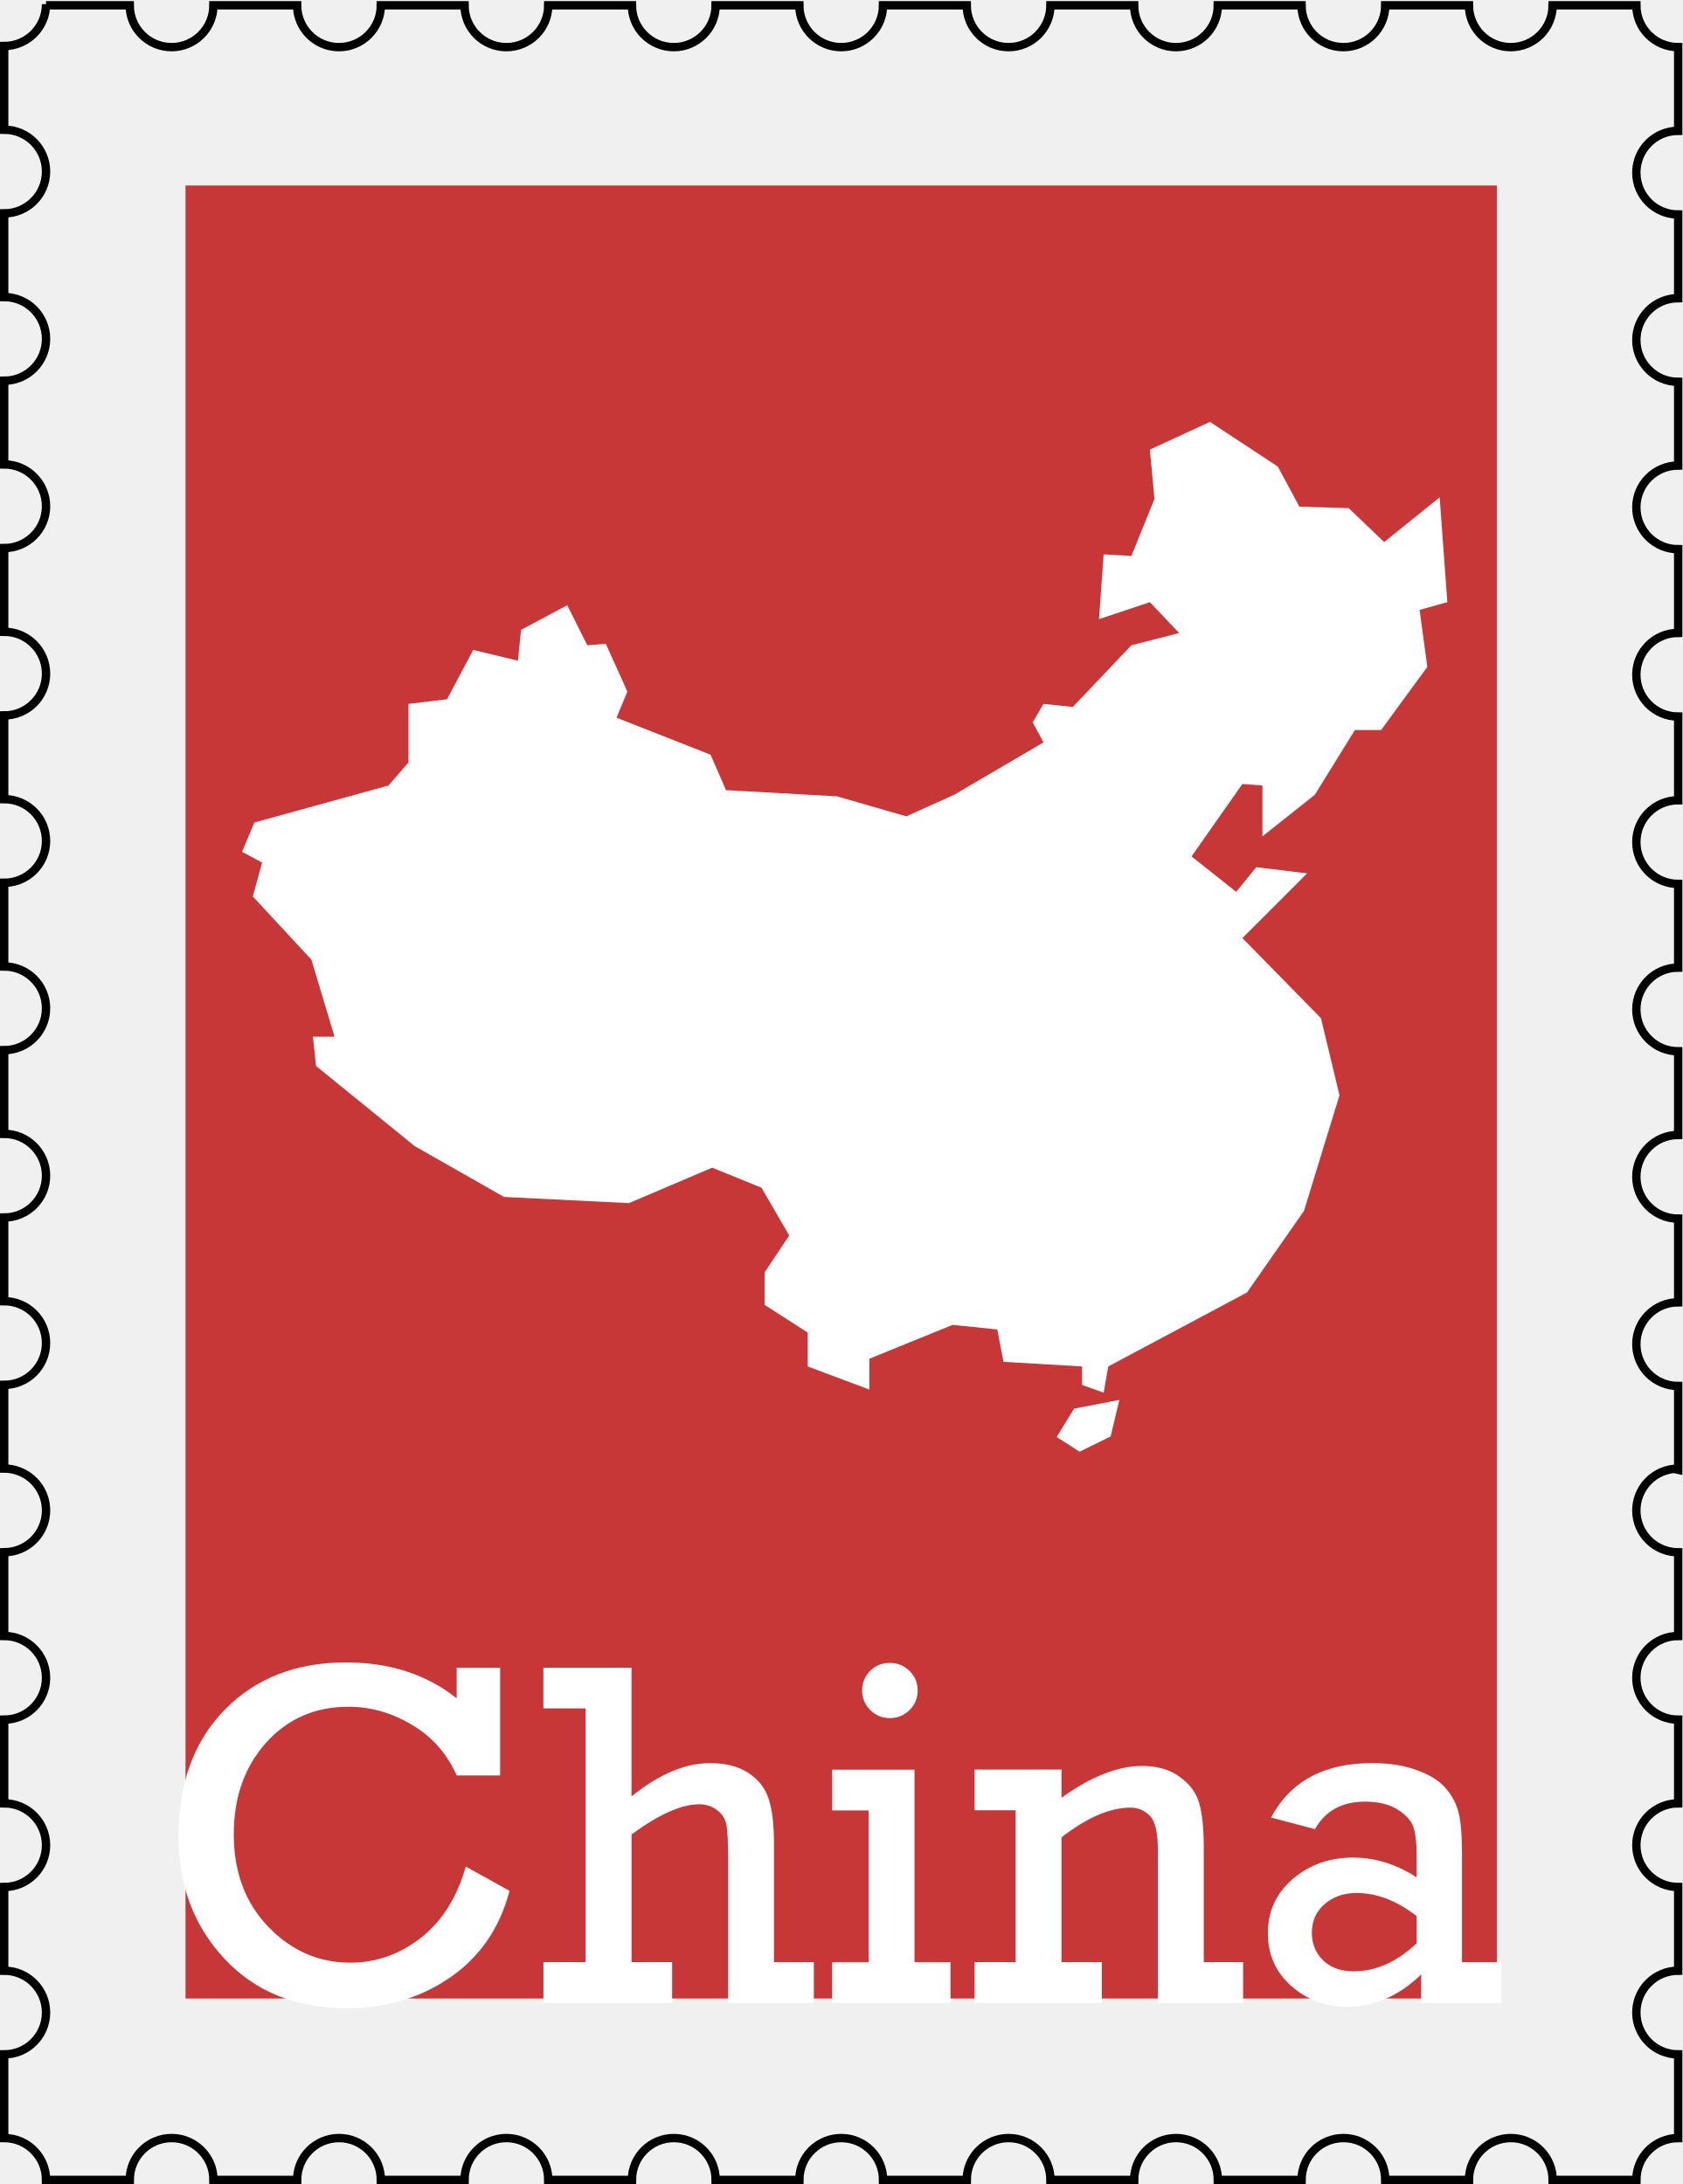
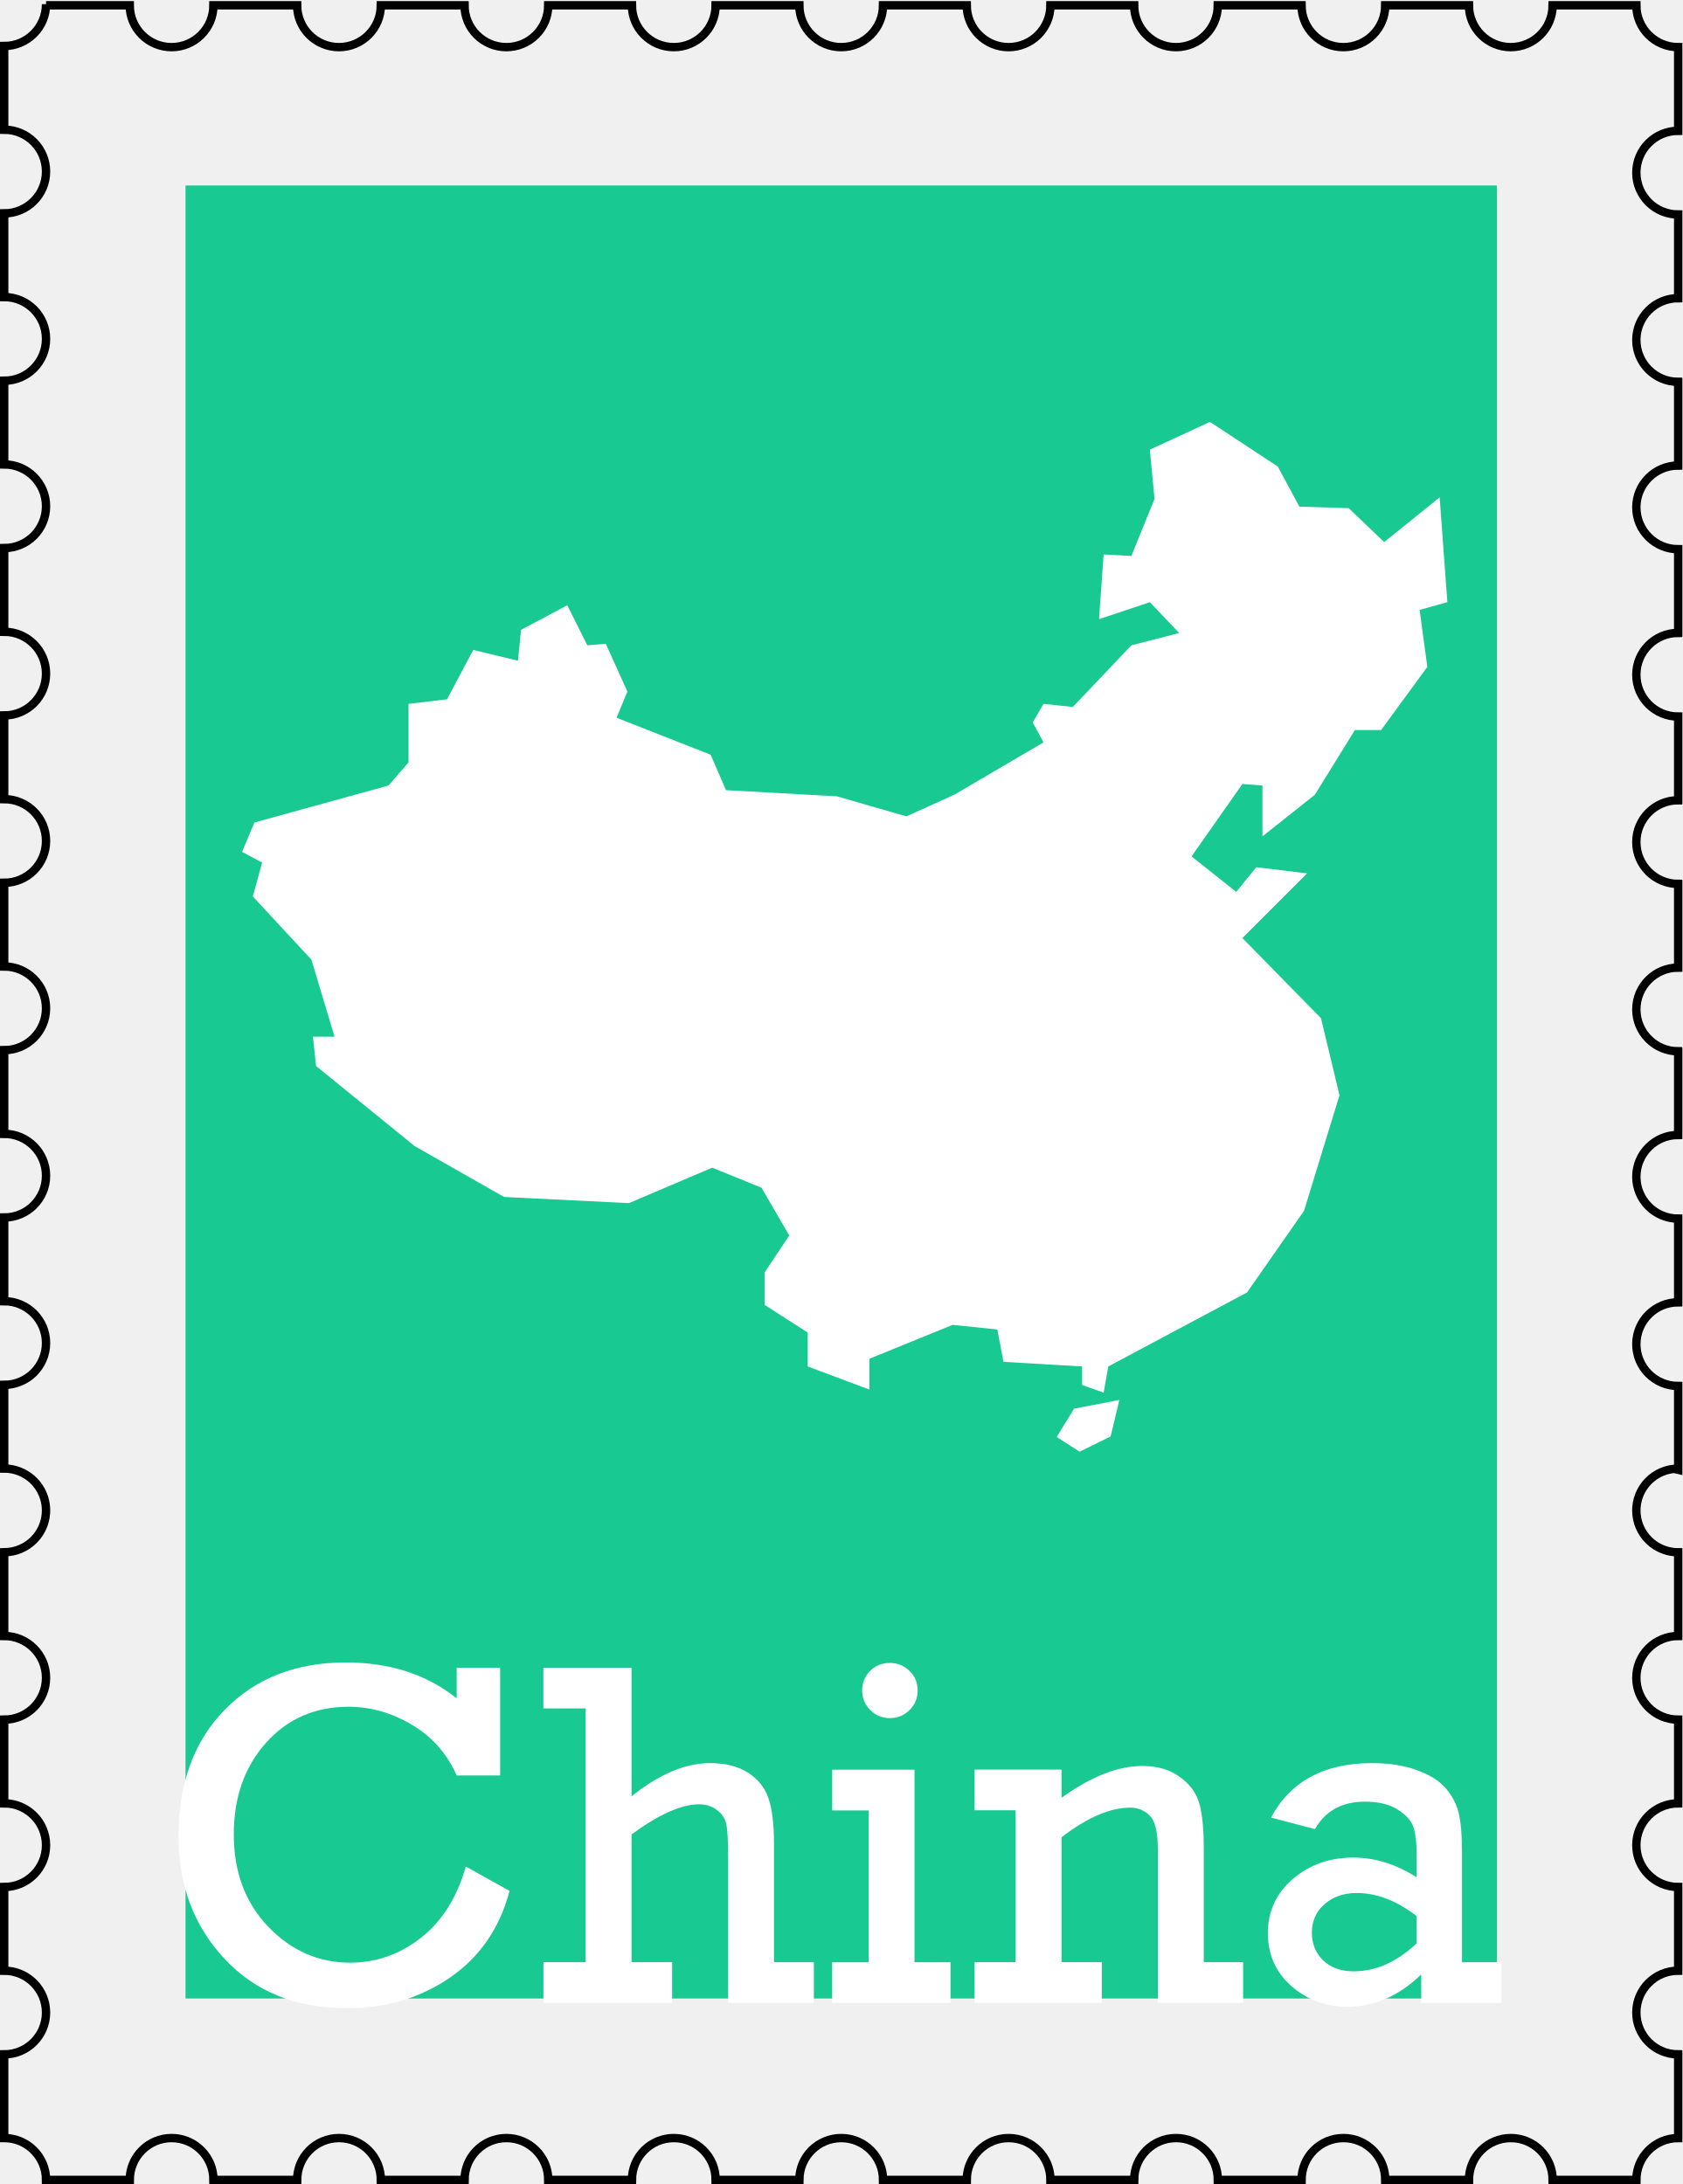
<svg xmlns="http://www.w3.org/2000/svg" id="china-stamp" height="783" width="603" version="1.1" viewBox="0 0 603 783">
  <g id="border" transform="translate(1.5 -270.9)">
    <path d="m15 272.4a15 15 0 0 1 -15 15v30a15 15 0 0 1 15 15 15 15 0 0 1 -15 15v30a15 15 0 0 1 15 15 15 15 0 0 1 -15 15v30a15 15 0 0 1 15 15 15 15 0 0 1 -15 15v30a15 15 0 0 1 15 15 15 15 0 0 1 -15 15v30a15 15 0 0 1 15 15 15 15 0 0 1 -15 15v30a15 15 0 0 1 15 15 15 15 0 0 1 -15 15v30a15 15 0 0 1 15 15 15 15 0 0 1 -15 15v30a15 15 0 0 1 15 15 15 15 0 0 1 -15 15v30a15 15 0 0 1 4.012 0.547 15 15 0 0 1 2.793 1.086 15 15 0 0 1 1.301 0.746 15 15 0 0 1 3.367 2.957 15 15 0 0 1 2.857 5.23 15 15 0 0 1 0.67 4.434 15 15 0 0 1 -0.037 1.061 15 15 0 0 1 -0.182 1.488 15 15 0 0 1 -1.414 4.256 15 15 0 0 1 -0.746 1.301 15 15 0 0 1 -0.871 1.219 15 15 0 0 1 -0.99 1.127 15 15 0 0 1 -2.291 1.93 15 15 0 0 1 -1.277 0.783 15 15 0 0 1 -5.693 1.762 15 15 0 0 1 -1.499 0.1v30a15 15 0 0 1 15 15 15 15 0 0 1 -15 15v30a15 15 0 0 1 15 15 15 15 0 0 1 -15 15v30a15 15 0 0 1 15 15 15 15 0 0 1 -15 15v30a15 15 0 0 1 0.006 0 15 15 0 0 1 15 15h30a15 15 0 0 1 15 -15 15 15 0 0 1 15 15h30a15 15 0 0 1 15 -15 15 15 0 0 1 15 15h30a15 15 0 0 1 15 -15 15 15 0 0 1 15 15h30a15 15 0 0 1 15 -15 15 15 0 0 1 15 15h30a15 15 0 0 1 15 -15 15 15 0 0 1 15 15h30a15 15 0 0 1 15 -15 15 15 0 0 1 15 15h30a15 15 0 0 1 15 -15 15 15 0 0 1 15 15h30a15 15 0 0 1 15 -15 15 15 0 0 1 15 15h30a15 15 0 0 1 15 -15 15 15 0 0 1 15 15h30a15 15 0 0 1 14.99 -15v-30a15 15 0 0 1 -15 -15 15 15 0 0 1 15 -15v-30a15 15 0 0 1 -15 -15 15 15 0 0 1 15 -15v-30a15 15 0 0 1 -15 -15 15 15 0 0 1 15 -15v-30a15 15 0 0 1 -1.061 -0.037 15 15 0 0 1 -1.488 -0.182 15 15 0 0 1 -5.557 -2.16 15 15 0 0 1 -1.219 -0.871 15 15 0 0 1 -1.127 -0.99 15 15 0 0 1 -1.93 -2.291 15 15 0 0 1 -0.783 -1.277 15 15 0 0 1 -0.652 -1.35 15 15 0 0 1 -0.885 -2.861 15 15 0 0 1 -0.225 -1.482 15 15 0 0 1 -0.074 -1.498 15 15 0 0 1 0.037 -1.061 15 15 0 0 1 0.51 -2.951 15 15 0 0 1 0.473 -1.424 15 15 0 0 1 1.359 -2.67 15 15 0 0 1 4.152 -4.275 15 15 0 0 1 2.627 -1.436 15 15 0 0 1 1.408 -0.514 15 15 0 0 1 1.453 -0.371 15 15 0 0 1 1.482 -0.225 15 15 0 0 1 1.5 0.3v-30a15 15 0 0 1 -15 -15 15 15 0 0 1 15 -15v-30a15 15 0 0 1 -15 -15 15 15 0 0 1 15 -15v-30a15 15 0 0 1 -15 -15 15 15 0 0 1 15 -15v-30a15 15 0 0 1 -15 -15 15 15 0 0 1 15 -15v-30a15 15 0 0 1 -15 -15 15 15 0 0 1 15 -15v-30a15 15 0 0 1 -15 -15 15 15 0 0 1 15 -15v-30a15 15 0 0 1 -15 -15 15 15 0 0 1 15 -15v-30a15 15 0 0 1 -15 -15 15 15 0 0 1 15 -15v-30a15 15 0 0 1 -15 -15h-30a15 15 0 0 1 -15 15 15 15 0 0 1 -15 -15h-30a15 15 0 0 1 -15 15 15 15 0 0 1 -15 -15h-30a15 15 0 0 1 -15 15 15 15 0 0 1 -15 -15h-30a15 15 0 0 1 -15 15 15 15 0 0 1 -15 -15h-30a15 15 0 0 1 -15 15 15 15 0 0 1 -15 -15h-30a15 15 0 0 1 -15 15 15 15 0 0 1 -15 -15h-30a15 15 0 0 1 -15 15 15 15 0 0 1 -15 -15h-30a15 15 0 0 1 -15 15 15 15 0 0 1 -15 -15h-30a15 15 0 0 1 -15 15 15 15 0 0 1 -15 -15h-30z" stroke="#000" stroke-miterlimit="4.8" stroke-width="3" fill="none" />
  </g>
  <g id="background" transform="translate(1.5,-218.5)">
-     <rect height="650" width="470" y="285" x="65" fill="#c83737" />
+     <rect height="650" width="470" y="285" x="65" fill="#18c991" />
  </g>
  <g id="content" transform="translate(1.5,-218.5)" fill="#fff">
    <g transform="scale(1.001 .9992)">
      <path style="" d="m165.3 888.4 15.65 8.733q-5.274 20.06-21.36 31.13-16 10.98-36.83 10.98-27.32 0-43.84-17.72-16.51-17.72-16.51-43.84 0-28.62 16.6-45.57t43.32-16.95q23.6 0 39.69 12.88v-10.98h15.56v38.65h-15.56q-5.188-11.76-16-18.16-10.81-6.485-22.74-6.485-17.98 0-29.57 12.97-11.5 12.97-11.5 32.77 0 20.32 12.36 33.2t29.31 12.88q13.92 0 25.33-8.906 11.41-8.992 16.08-25.59z" />
      <path style="" d="m208.2 922.7v-91.04h-15.13v-14.61h31.56v46.17q14.78-11.93 28.1-11.93 8.3 0 13.66 3.458 5.361 3.458 7.263 9.165 1.989 5.62 1.989 16.51v42.28h14.27v14.61h-30.69v-51.19q0-9.511-0.605-12.71t-3.372-5.274q-2.68-2.075-6.398-2.075-9.511 0-24.21 10.81v45.82h14.53v14.61h-46.08v-14.61h15.13z" />
      <path style="" d="m307.2 825.2q0-3.977 2.767-6.917 2.853-2.94 7.176-2.94 4.064 0 7.003 2.853 2.94 2.853 2.94 7.003t-2.94 7.09q-2.94 2.853-7.003 2.853-4.15 0-7.09-2.94-2.853-2.94-2.853-7.003zm2.334 97.53v-54.47h-13.06v-14.61h29.48v69.08h12.88v14.61h-42.37v-14.61h13.06z" />
      <path style="" d="m378.6 853.6v10.12q15.82-11.41 28.88-11.41 8.127 0 13.4 3.891 5.361 3.804 7.003 9.424 1.643 5.534 1.643 16.25v40.81h14.09v14.61h-30.52v-54.73q0-9.511-2.853-12.36-2.853-2.94-7.003-2.94-10.89 0-24.64 10.63v44.79h14.44v14.61h-45.57v-14.61h14.7v-54.47h-14.7v-14.61h31.13z" />
      <path style="" d="m536.1 922.7v14.61h-28.71v-10.2q-11.93 11.59-26.63 11.59-11.41 0-19.89-7.436-8.387-7.436-8.387-19.02 0-11.67 8.906-19.37 8.992-7.695 21.62-7.695 11.76 0 22.74 7.09v-8.3q0-6.398-1.21-9.857-1.21-3.458-5.706-6.225-4.41-2.767-11.59-2.767-12.36 0-17.9 9.857l-15.74-4.15q10.46-19.54 36.14-19.54 9.424 0 16.25 2.594 6.917 2.507 10.29 6.571 3.372 3.977 4.496 8.646 1.21 4.669 1.21 14.87v38.73h14.09zm-30.35-16.51q-10.63-8.3-21.53-8.3-6.83 0-11.41 3.977-4.582 3.977-4.582 10.29 0 5.879 3.977 9.857 4.064 3.977 10.98 3.977 11.93 0 22.57-10.03v-9.77z" />
    </g>
    <path fill-rule="evenodd" d="m399.7 720.4-16.21 3.125-6.25 10.16 8.203 5.273 11.13-5.469zm10.94-340.7 21.54-9.944 24.31 16.02 7.734 14.36 17.68 0.552 12.71 12.15 19.89-16.02 2.762 37.57-9.944 2.762 2.762 20.44-16.57 22.65h-9.391l-14.36 23.2-18.78 14.92v-18.23l-7.182-0.552-18.23 25.96 16.02 12.71 7.182-8.839 18.23 2.21-23.2 23.2 28.17 28.73 6.629 27.62-12.71 41.43-20.44 29.28-49.72 26.52-1.657 9.391-7.734-2.762v-6.629l-28.17-1.657-2.21-11.6-16.02-1.657-29.83 12.15v11.05l-22.1-8.286v-12.15l-15.47-9.944v-11.6l8.839-13.26-9.944-17.13-17.68-7.182-29.83 12.71-44.75-2.21-32.04-18.23-35.36-28.73-1.105-10.5h7.734l-8.286-27.62-20.99-22.65 3.315-12.15-7.182-3.867 4.419-10.5 48.06-13.26 7.182-8.286v-20.99l13.81-1.657 9.391-17.68 16.02 3.867 1.105-11.05 16.57-8.839 7.182 14.36 6.629-0.552 7.734 17.13-3.867 9.391 33.7 13.26 5.524 12.71 39.77 2.21 24.86 7.182 17.13-7.734 32.04-18.78-3.867-7.182 3.867-6.629 10.5 1.105 20.99-22.1 17.13-4.419-10.5-11.05-18.23 6.077 1.657-23.2 9.944 0.552 8.286-20.44z" />
  </g>
</svg>
